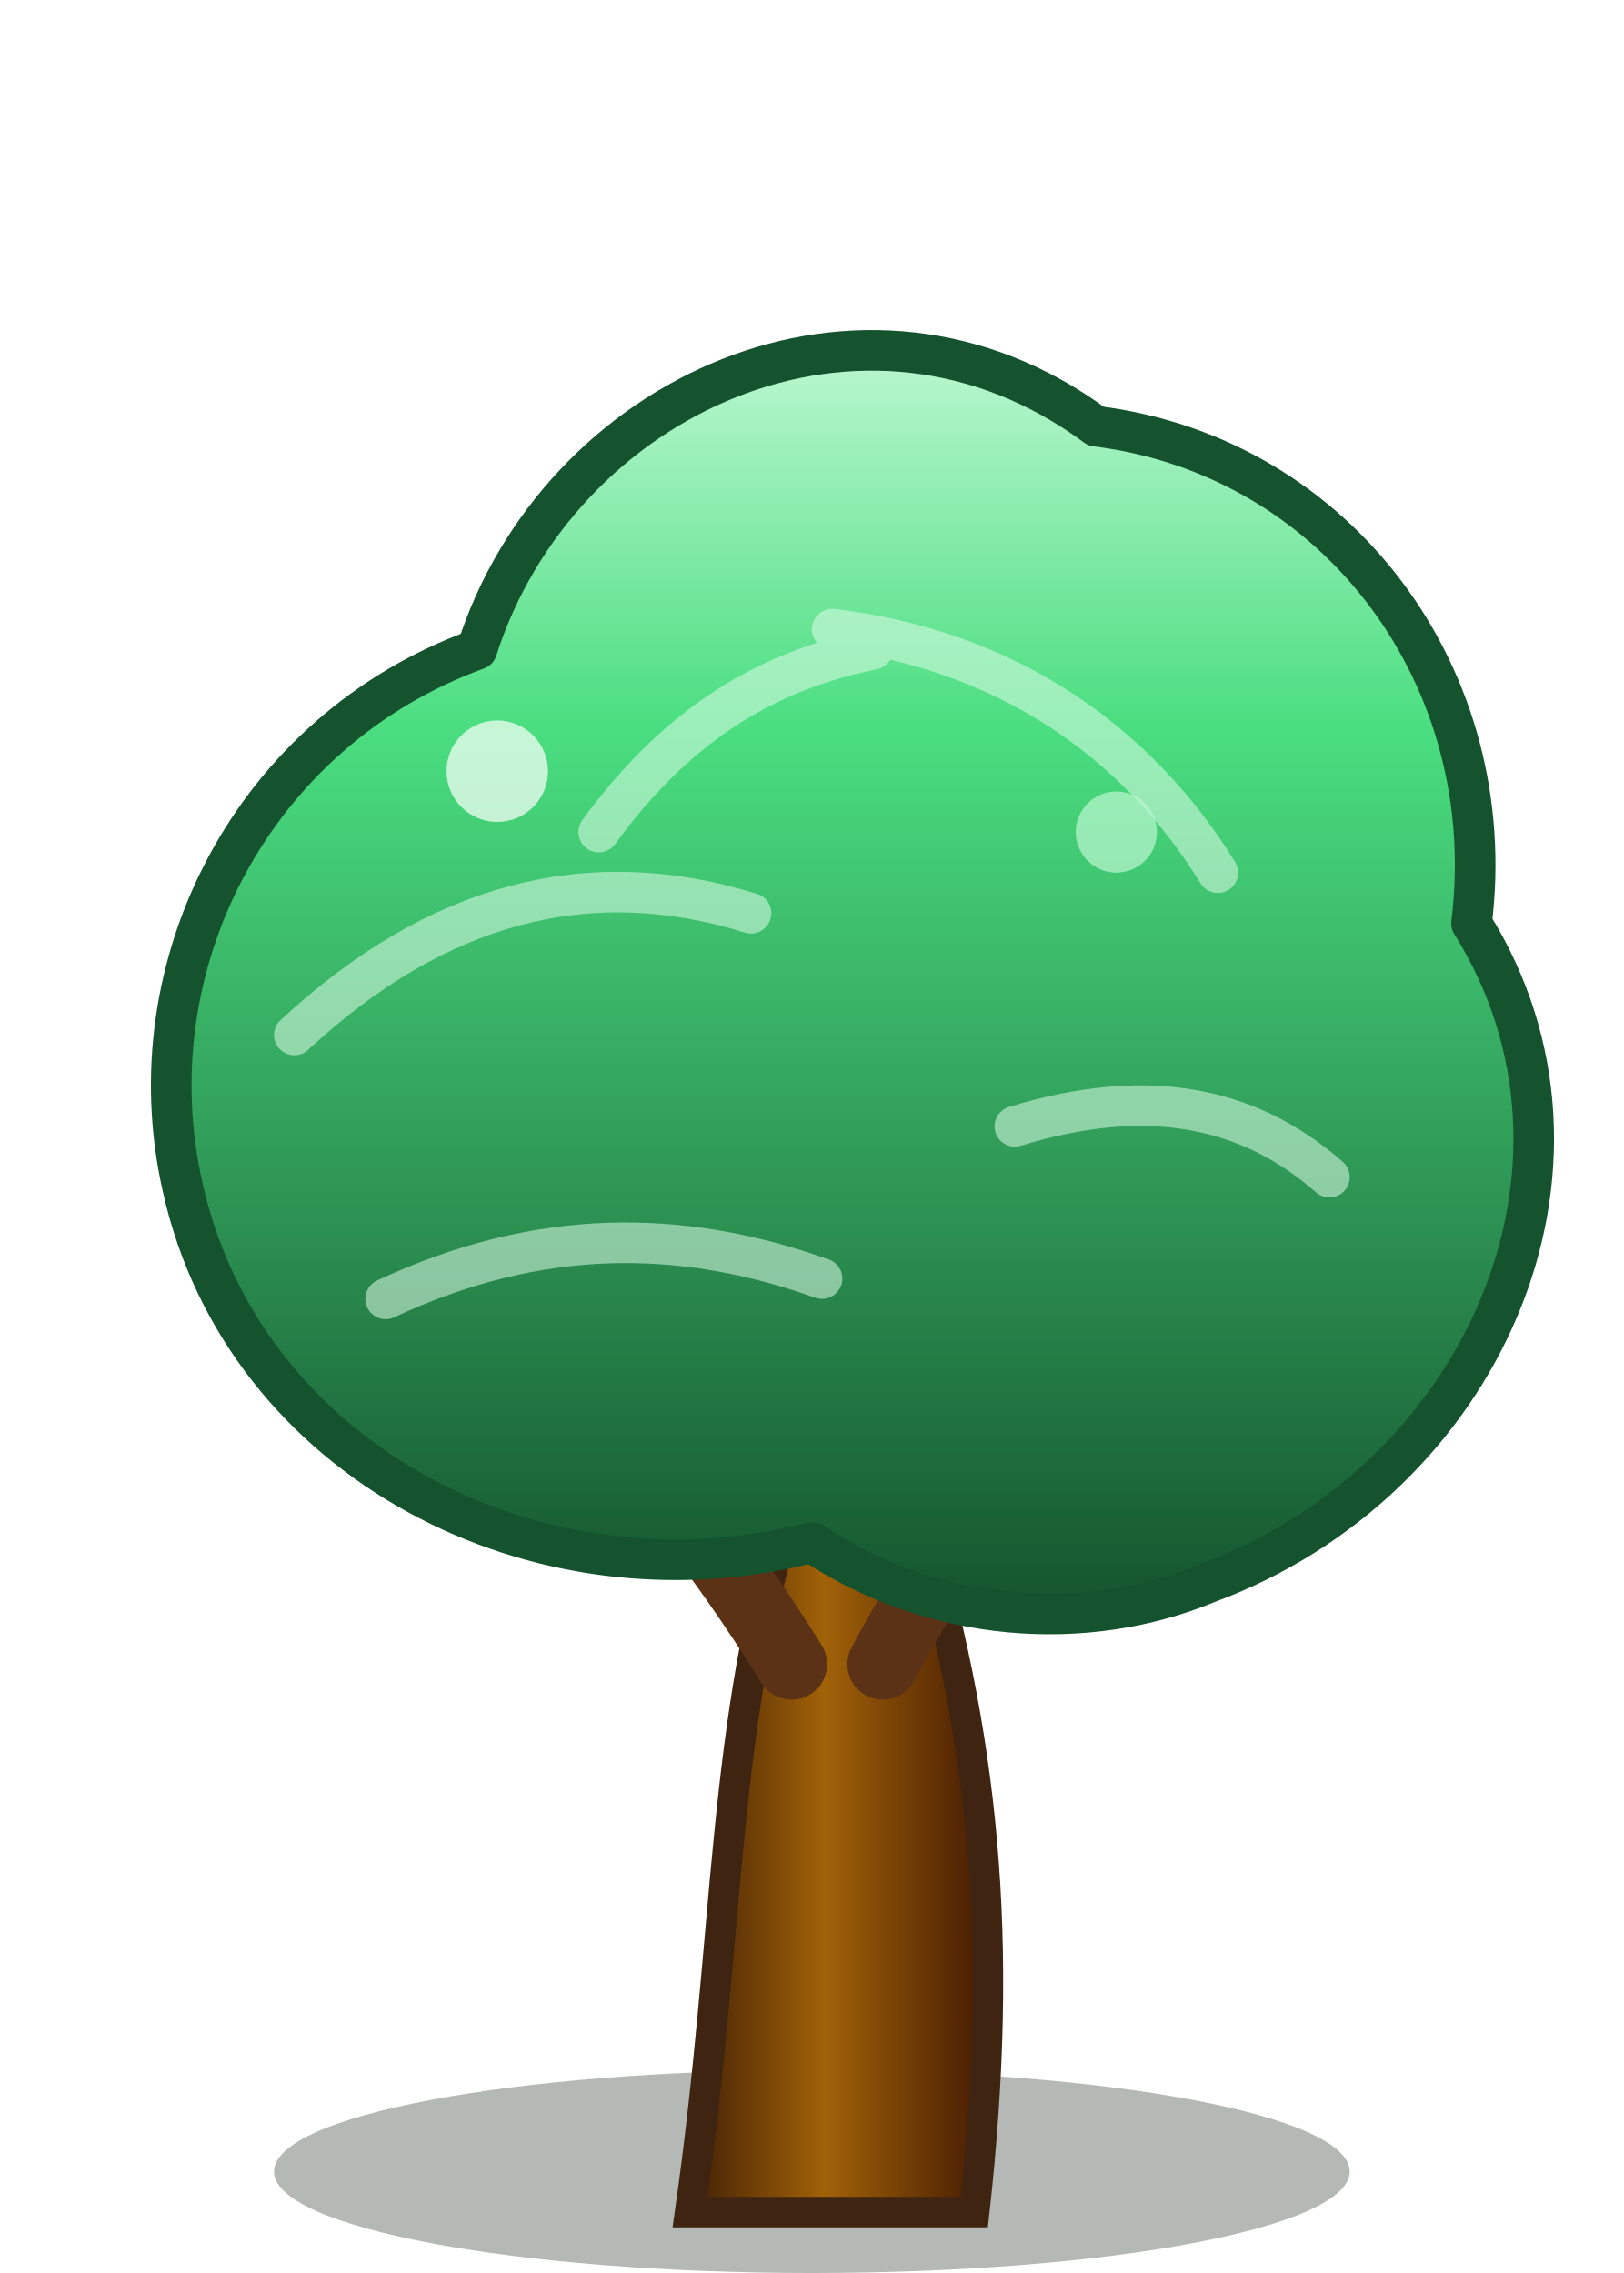
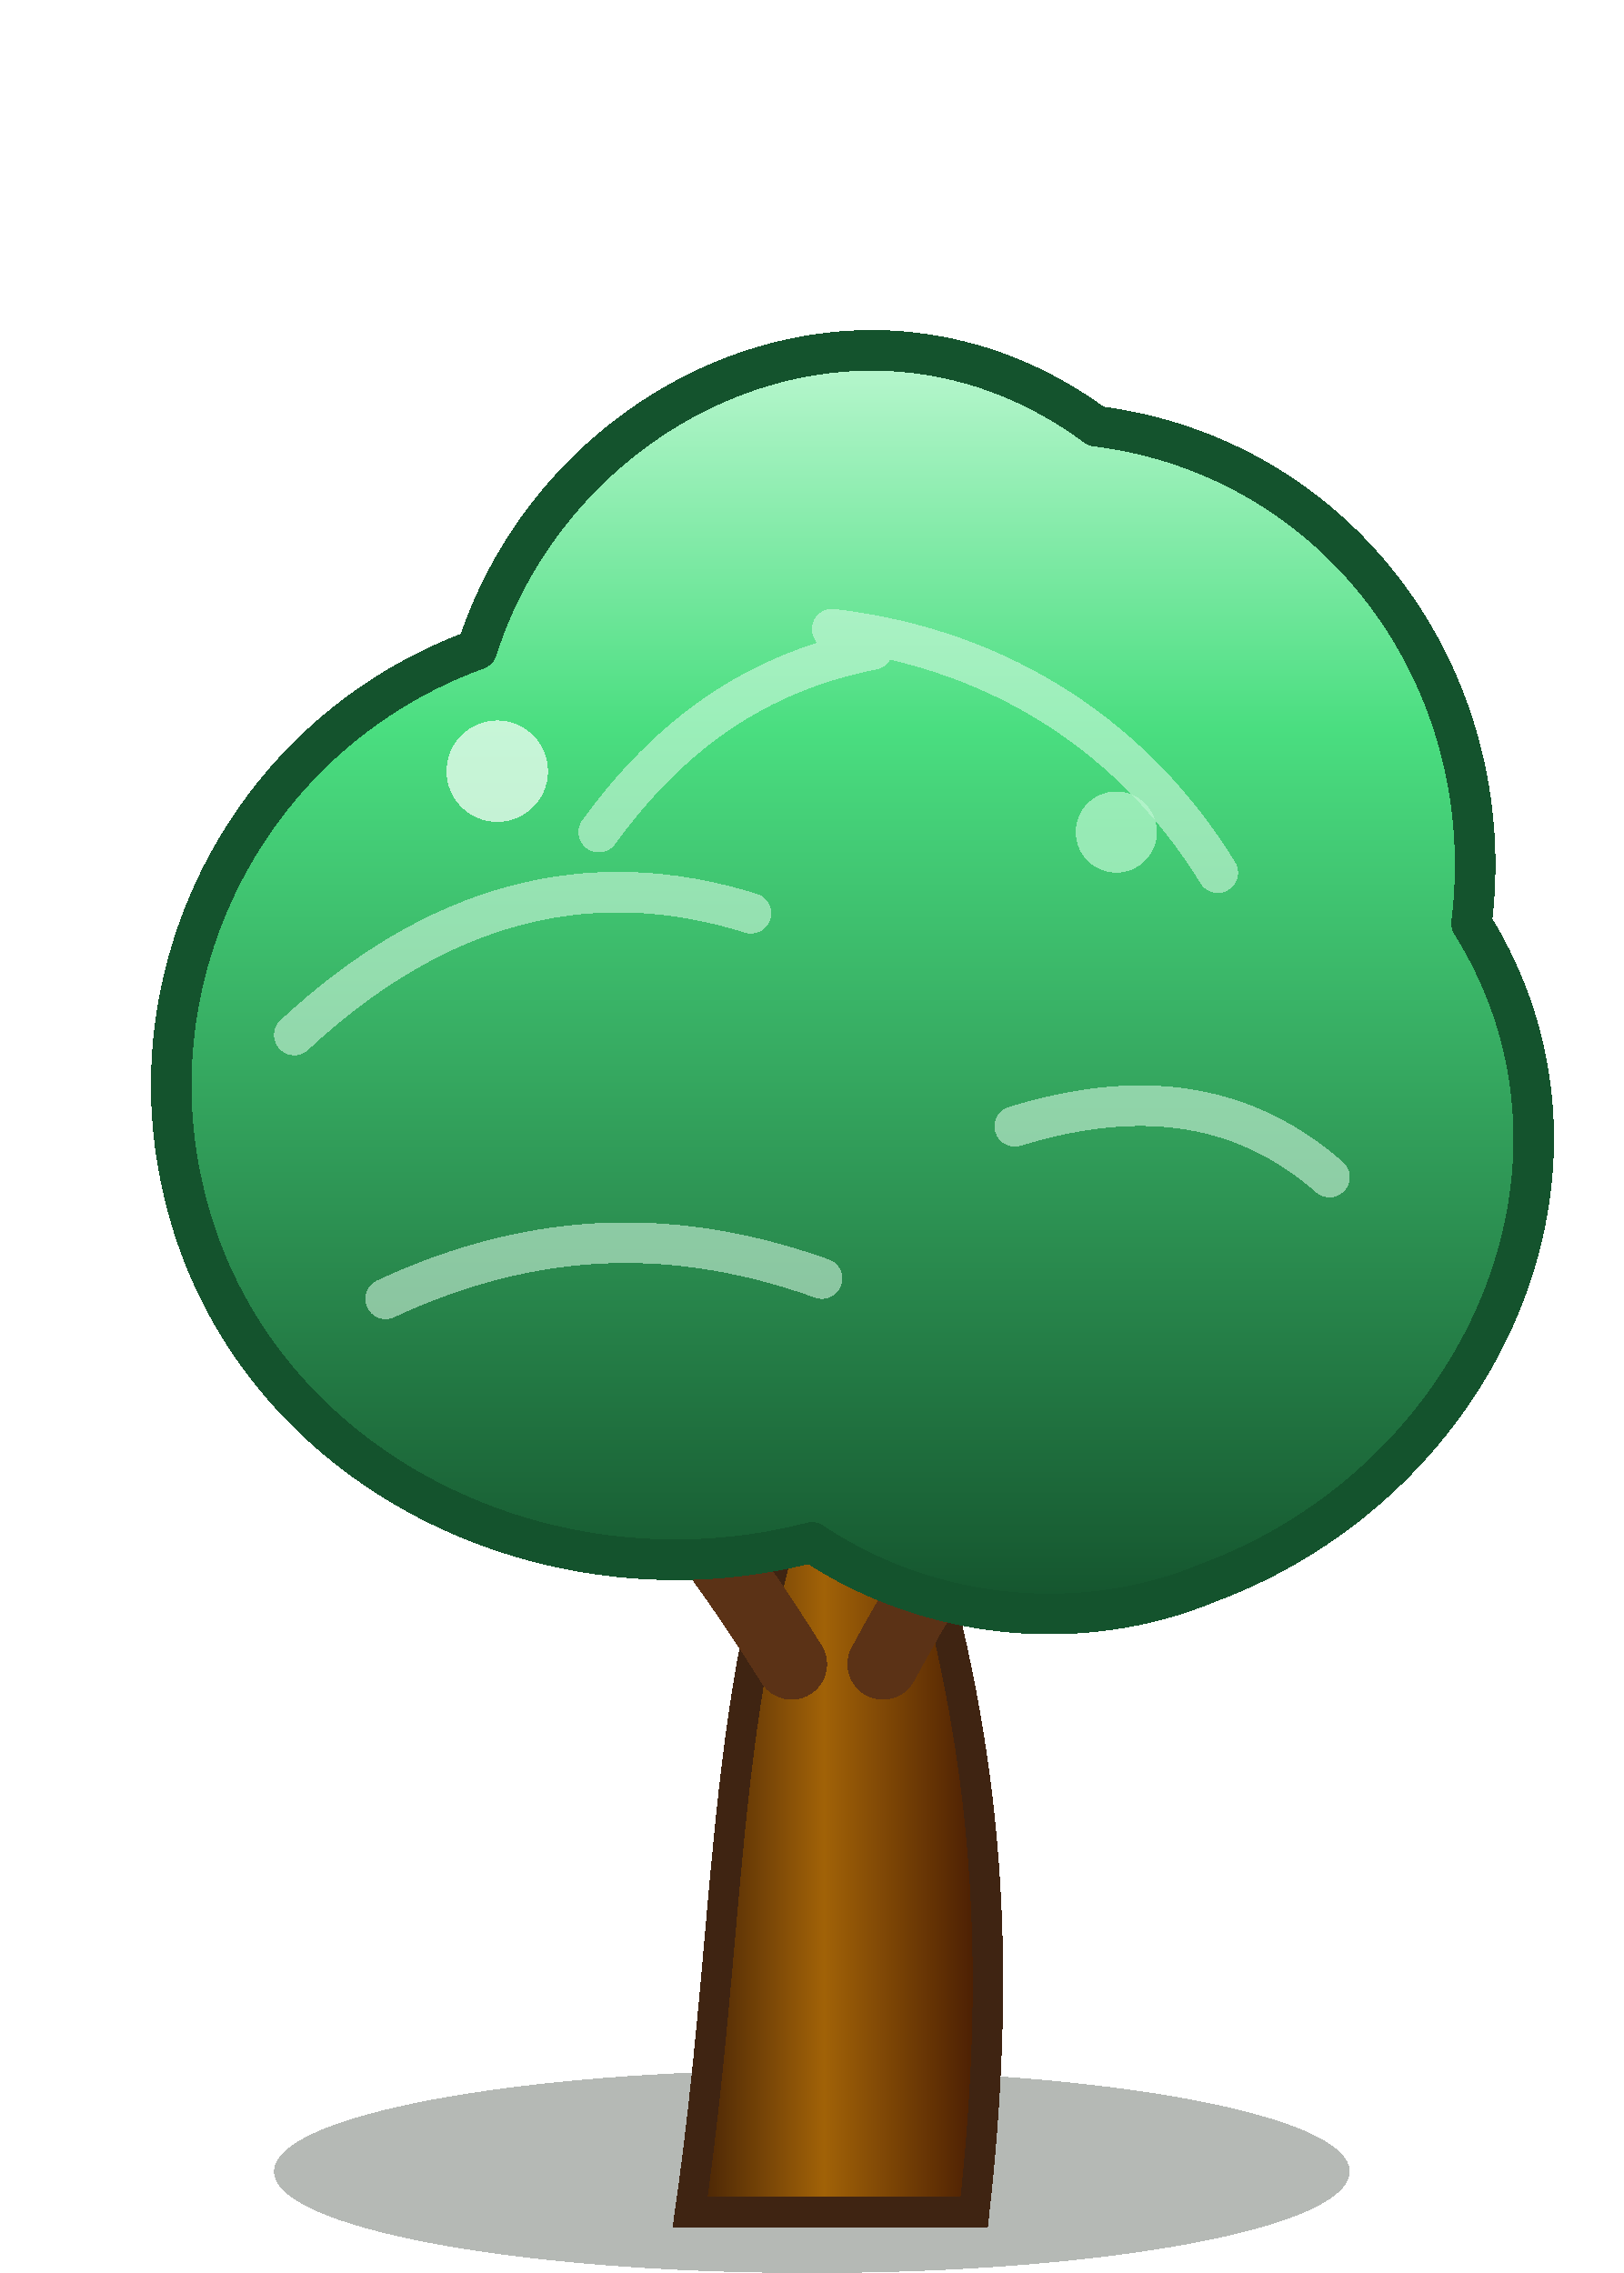
- <svg xmlns="http://www.w3.org/2000/svg" viewBox="0 0 160 224" width="160" height="224">
+ <svg xmlns="http://www.w3.org/2000/svg" viewBox="0 0 160 224" width="160" height="224" shape-rendering="crispEdges">
  <defs>
    <linearGradient id="leaf" x2="0" y2="1">
      <stop stop-color="#bbf7d0" />
      <stop offset=".3" stop-color="#4ade80" />
      <stop offset="1" stop-color="#14532d" />
    </linearGradient>
    <linearGradient id="bark" x2="1">
      <stop stop-color="#422006" />
      <stop offset=".45" stop-color="#a16207" />
      <stop offset="1" stop-color="#451a03" />
    </linearGradient>
  </defs>
  <ellipse cx="80" cy="214" rx="53" ry="10" fill="#172216" opacity=".32" />
  <path d="M68 218c4-28 3-48 10-70h12c7 23 9 43 6 70z" fill="url(#bark)" stroke="#3f2412" stroke-width="3" />
  <path d="M78 164c-15-24-28-34-43-43M87 164c14-26 28-37 45-46M84 151c-1-25 3-40 12-55" fill="none" stroke="#5b3216" stroke-width="7" stroke-linecap="round" />
  <path d="M80 152C53 159 24 144 18 117c-5-22 7-45 29-53 8-25 38-39 61-22 24 3 40 25 37 49 15 24 1 55-26 65-12 5-27 4-39-4z" fill="url(#leaf)" stroke="#14532d" stroke-width="4" stroke-linejoin="round" />
  <path d="M29 102c14-13 29-17 45-12M82 62c17 2 30 11 38 24M38 128c15-7 29-7 43-2M100 111c13-4 23-2 31 5M59 82c8-11 17-16 27-18" fill="none" stroke="#dcfce7" stroke-width="4" opacity=".55" stroke-linecap="round" />
  <circle cx="49" cy="76" r="5" fill="#f0fdf4" opacity=".75" />
  <circle cx="110" cy="82" r="4" fill="#bbf7d0" opacity=".7" />
</svg>
